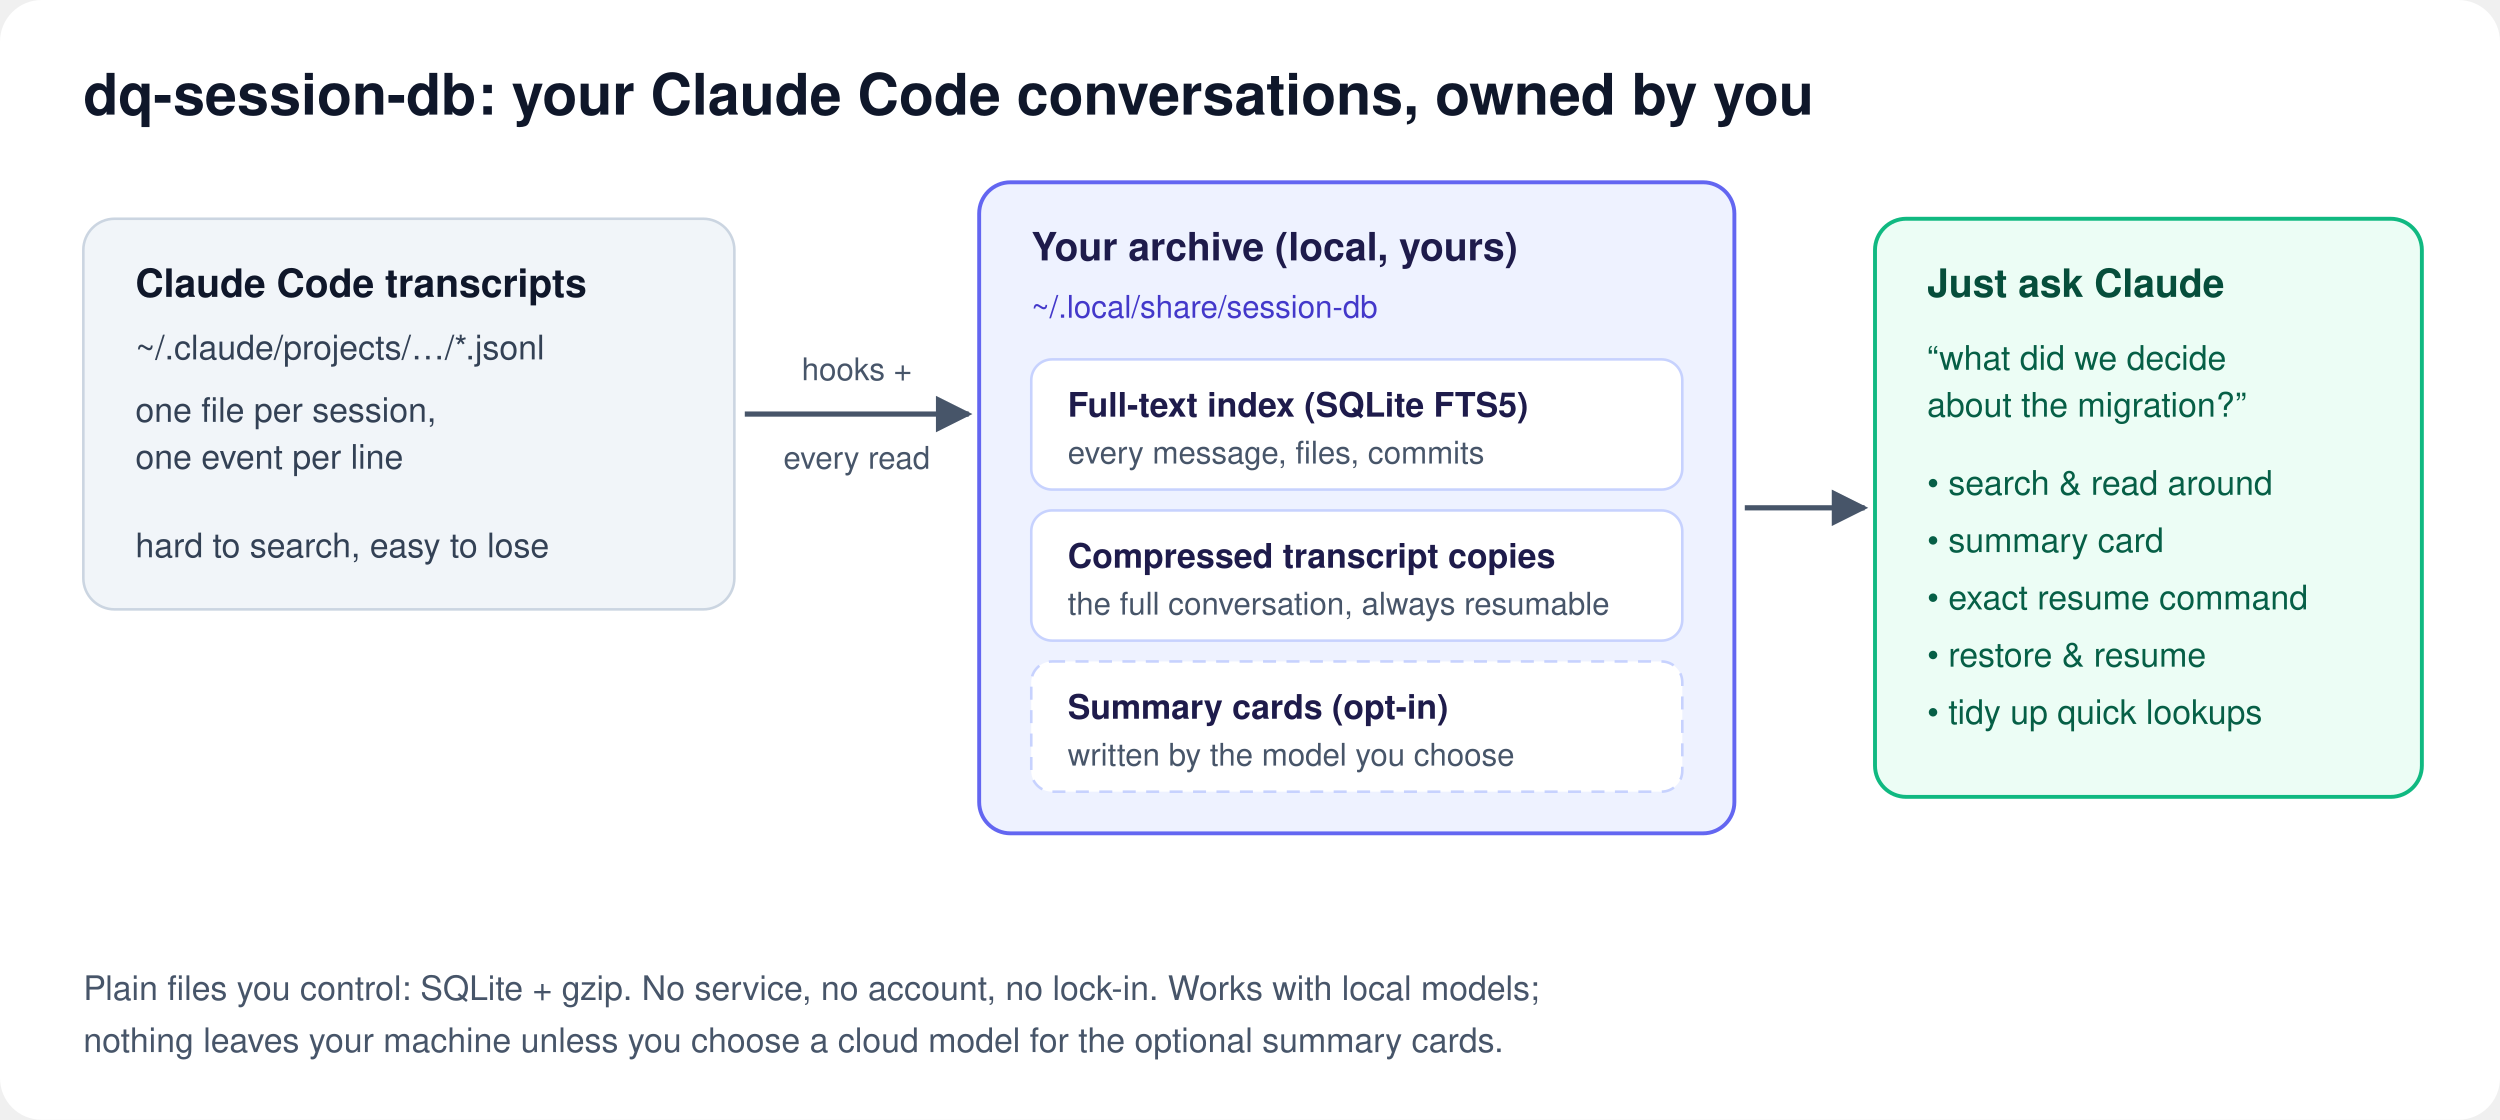
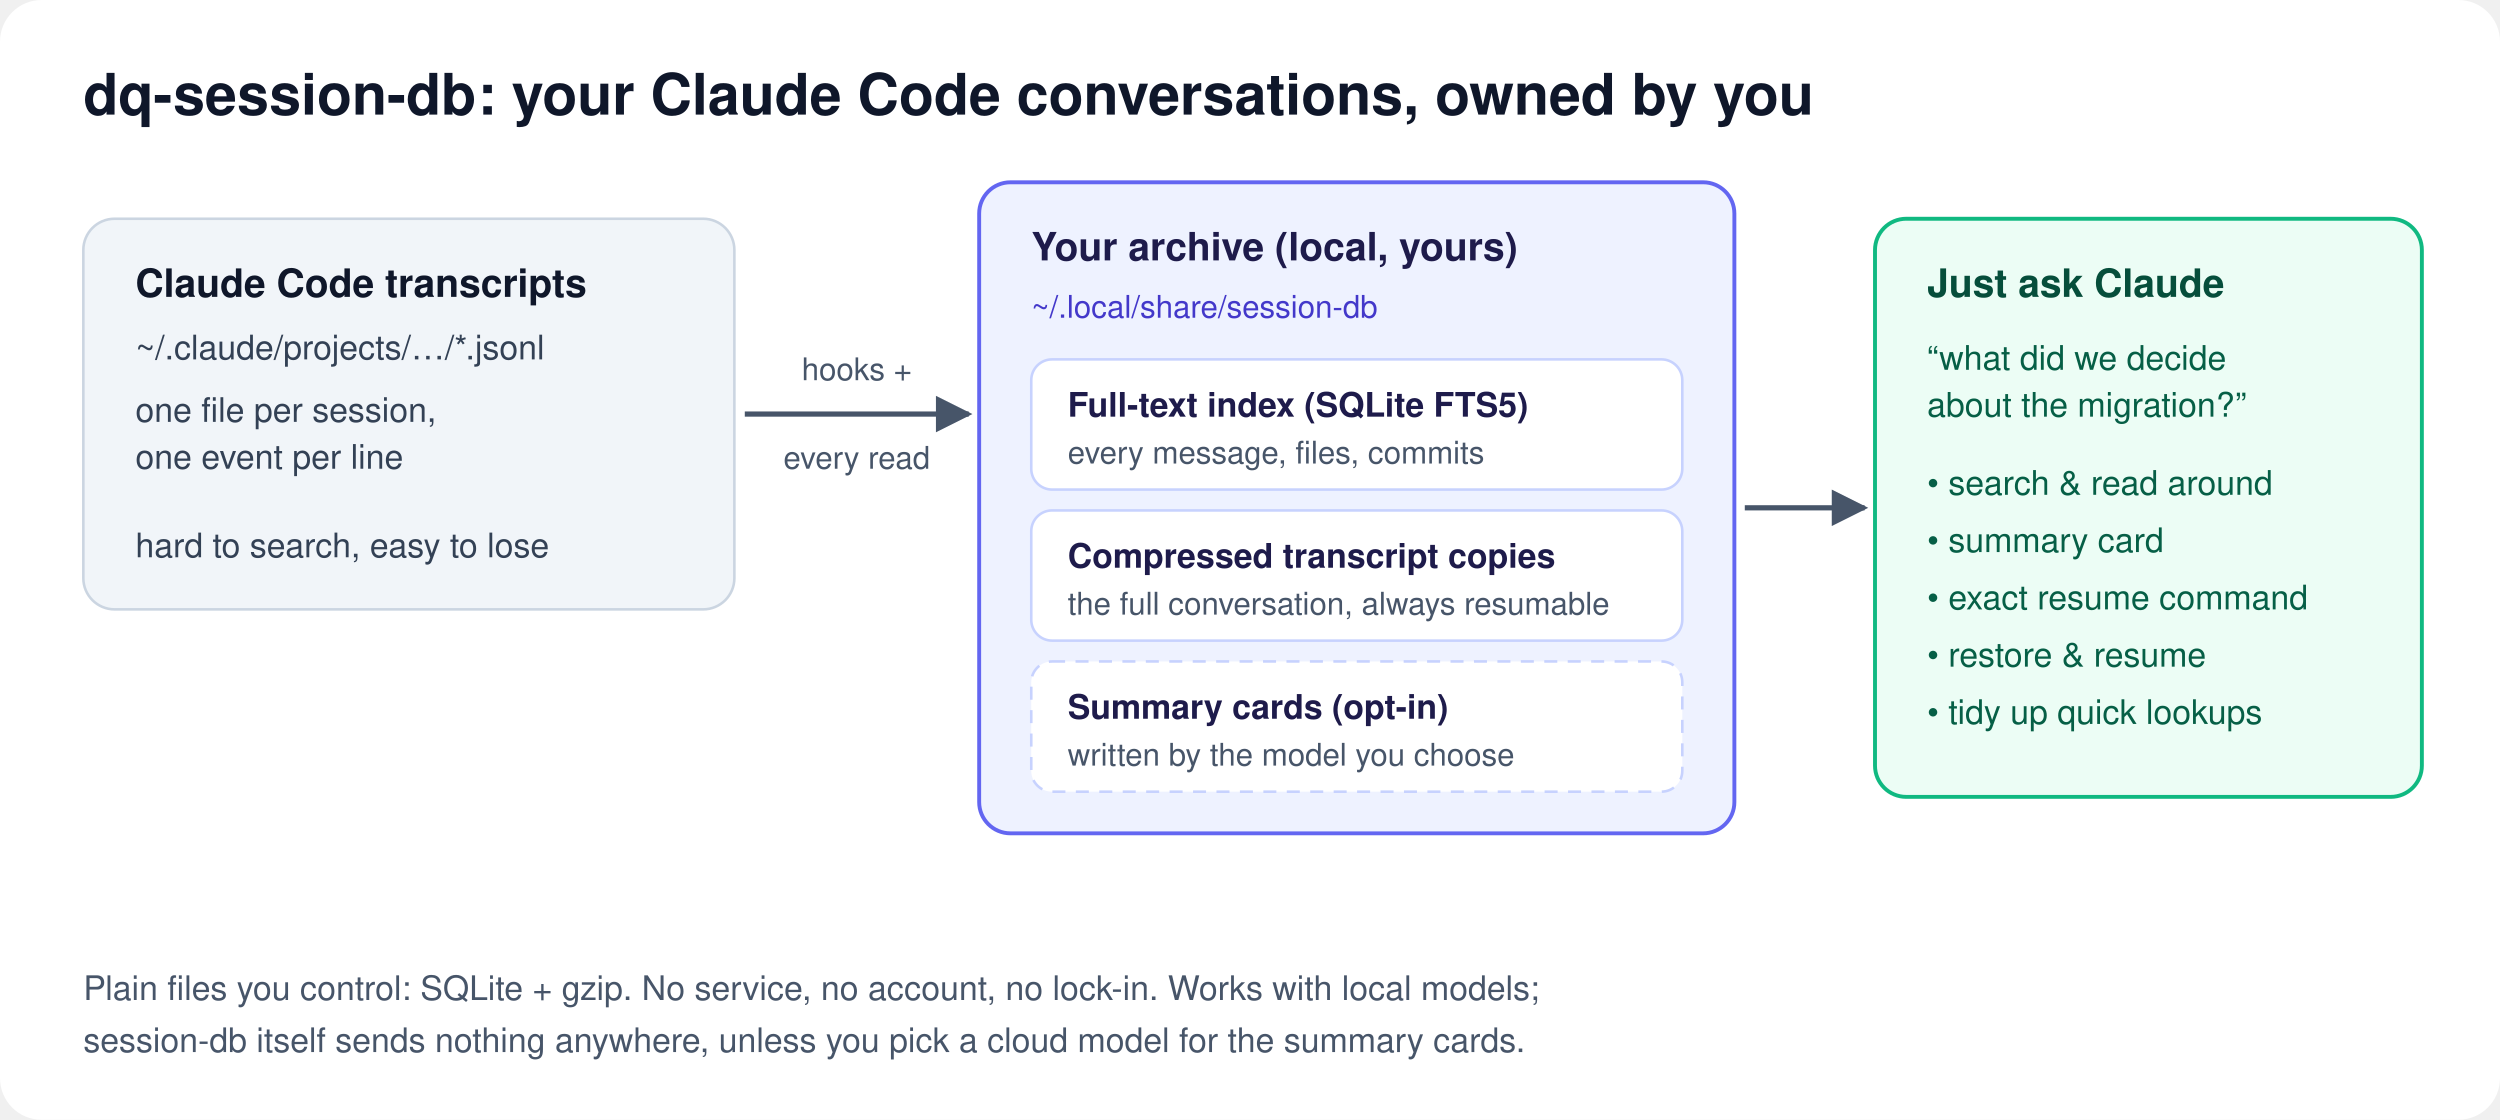
<svg xmlns="http://www.w3.org/2000/svg" width="960" height="430" viewBox="0 0 960 430" font-family="-apple-system, Segoe UI, Helvetica, Arial, sans-serif">
  <defs>
    <marker id="a" viewBox="0 0 10 10" refX="9" refY="5" markerWidth="7" markerHeight="7" orient="auto">
      <path d="M0,0 L10,5 L0,10 z" fill="#475569" />
    </marker>
    <marker id="r" viewBox="0 0 10 10" refX="9" refY="5" markerWidth="7" markerHeight="7" orient="auto">
      <path d="M0,0 L10,5 L0,10 z" fill="#b91c1c" />
    </marker>
  </defs>
  <rect width="960" height="430" rx="16" fill="#ffffff" />
  <text x="32" y="44" font-size="22" font-weight="700" fill="#0f172a">dq-session-db: your Claude Code conversations, owned by you</text>
  <rect x="32" y="84" width="250" height="150" rx="12" fill="#f1f5f9" stroke="#cbd5e1" />
  <text x="52" y="114" font-size="15" font-weight="700" fill="#0f172a">Claude Code transcripts</text>
  <text x="52" y="138" font-size="13" fill="#334155">~/.claude/projects/…/*.jsonl</text>
  <text x="52" y="162" font-size="13" fill="#334155">one file per session,</text>
  <text x="52" y="180" font-size="13" fill="#334155">one event per line</text>
  <text x="52" y="214" font-size="13" fill="#334155">hard to search, easy to lose</text>
  <line x1="286" y1="159" x2="372" y2="159" stroke="#475569" stroke-width="2" marker-end="url(#a)" />
  <text x="329" y="146" font-size="12" fill="#475569" text-anchor="middle">hooks +</text>
  <text x="329" y="180" font-size="12" fill="#475569" text-anchor="middle">every read</text>
  <rect x="376" y="70" width="290" height="250" rx="12" fill="#eef2ff" stroke="#6366f1" stroke-width="1.5" />
  <text x="396" y="100" font-size="15" font-weight="700" fill="#1e1b4b">Your archive (local, yours)</text>
  <text x="396" y="122" font-size="12" fill="#4338ca">~/.local/share/session-db</text>
  <rect x="396" y="138" width="250" height="50" rx="8" fill="#ffffff" stroke="#c7d2fe" />
  <text x="410" y="160" font-size="13" font-weight="600" fill="#1e1b4b">Full-text index (SQLite FTS5)</text>
  <text x="410" y="178" font-size="12" fill="#475569">every message, files, commits</text>
  <rect x="396" y="196" width="250" height="50" rx="8" fill="#ffffff" stroke="#c7d2fe" />
  <text x="410" y="218" font-size="13" font-weight="600" fill="#1e1b4b">Compressed transcript copies</text>
  <text x="410" y="236" font-size="12" fill="#475569">the full conversation, always resumable</text>
  <rect x="396" y="254" width="250" height="50" rx="8" fill="#ffffff" stroke="#c7d2fe" stroke-dasharray="5 4" />
  <text x="410" y="276" font-size="13" font-weight="600" fill="#1e1b4b">Summary cards (opt-in)</text>
  <text x="410" y="294" font-size="12" fill="#475569">written by the model you choose</text>
  <line x1="670" y1="195" x2="716" y2="195" stroke="#475569" stroke-width="2" marker-end="url(#a)" />
  <rect x="720" y="84" width="210" height="222" rx="12" fill="#ecfdf5" stroke="#10b981" stroke-width="1.5" />
  <text x="740" y="114" font-size="15" font-weight="700" fill="#064e3b">Just ask Claude</text>
  <text x="740" y="142" font-size="13" fill="#065f46">“what did we decide</text>
  <text x="740" y="160" font-size="13" fill="#065f46">  about the migration?”</text>
  <text x="740" y="190" font-size="13" fill="#065f46">• search &amp; read around</text>
  <text x="740" y="212" font-size="13" fill="#065f46">• summary card</text>
  <text x="740" y="234" font-size="13" fill="#065f46">• exact resume command</text>
  <text x="740" y="256" font-size="13" fill="#065f46">• restore &amp; resume</text>
  <text x="740" y="278" font-size="13" fill="#065f46">• tidy up quick lookups</text>
  <text x="32" y="384" font-size="13" fill="#475569">Plain files you control: SQLite + gzip. No service, no account, no lock-in. Works with local models;</text>
-   <text x="32" y="404" font-size="13" fill="#475569">nothing leaves your machine unless you choose a cloud model for the optional summary cards.</text>
+   <text x="32" y="404" font-size="13" fill="#475569">session-db itself sends nothing anywhere, unless you pick a cloud model for the summary cards.</text>
</svg>
